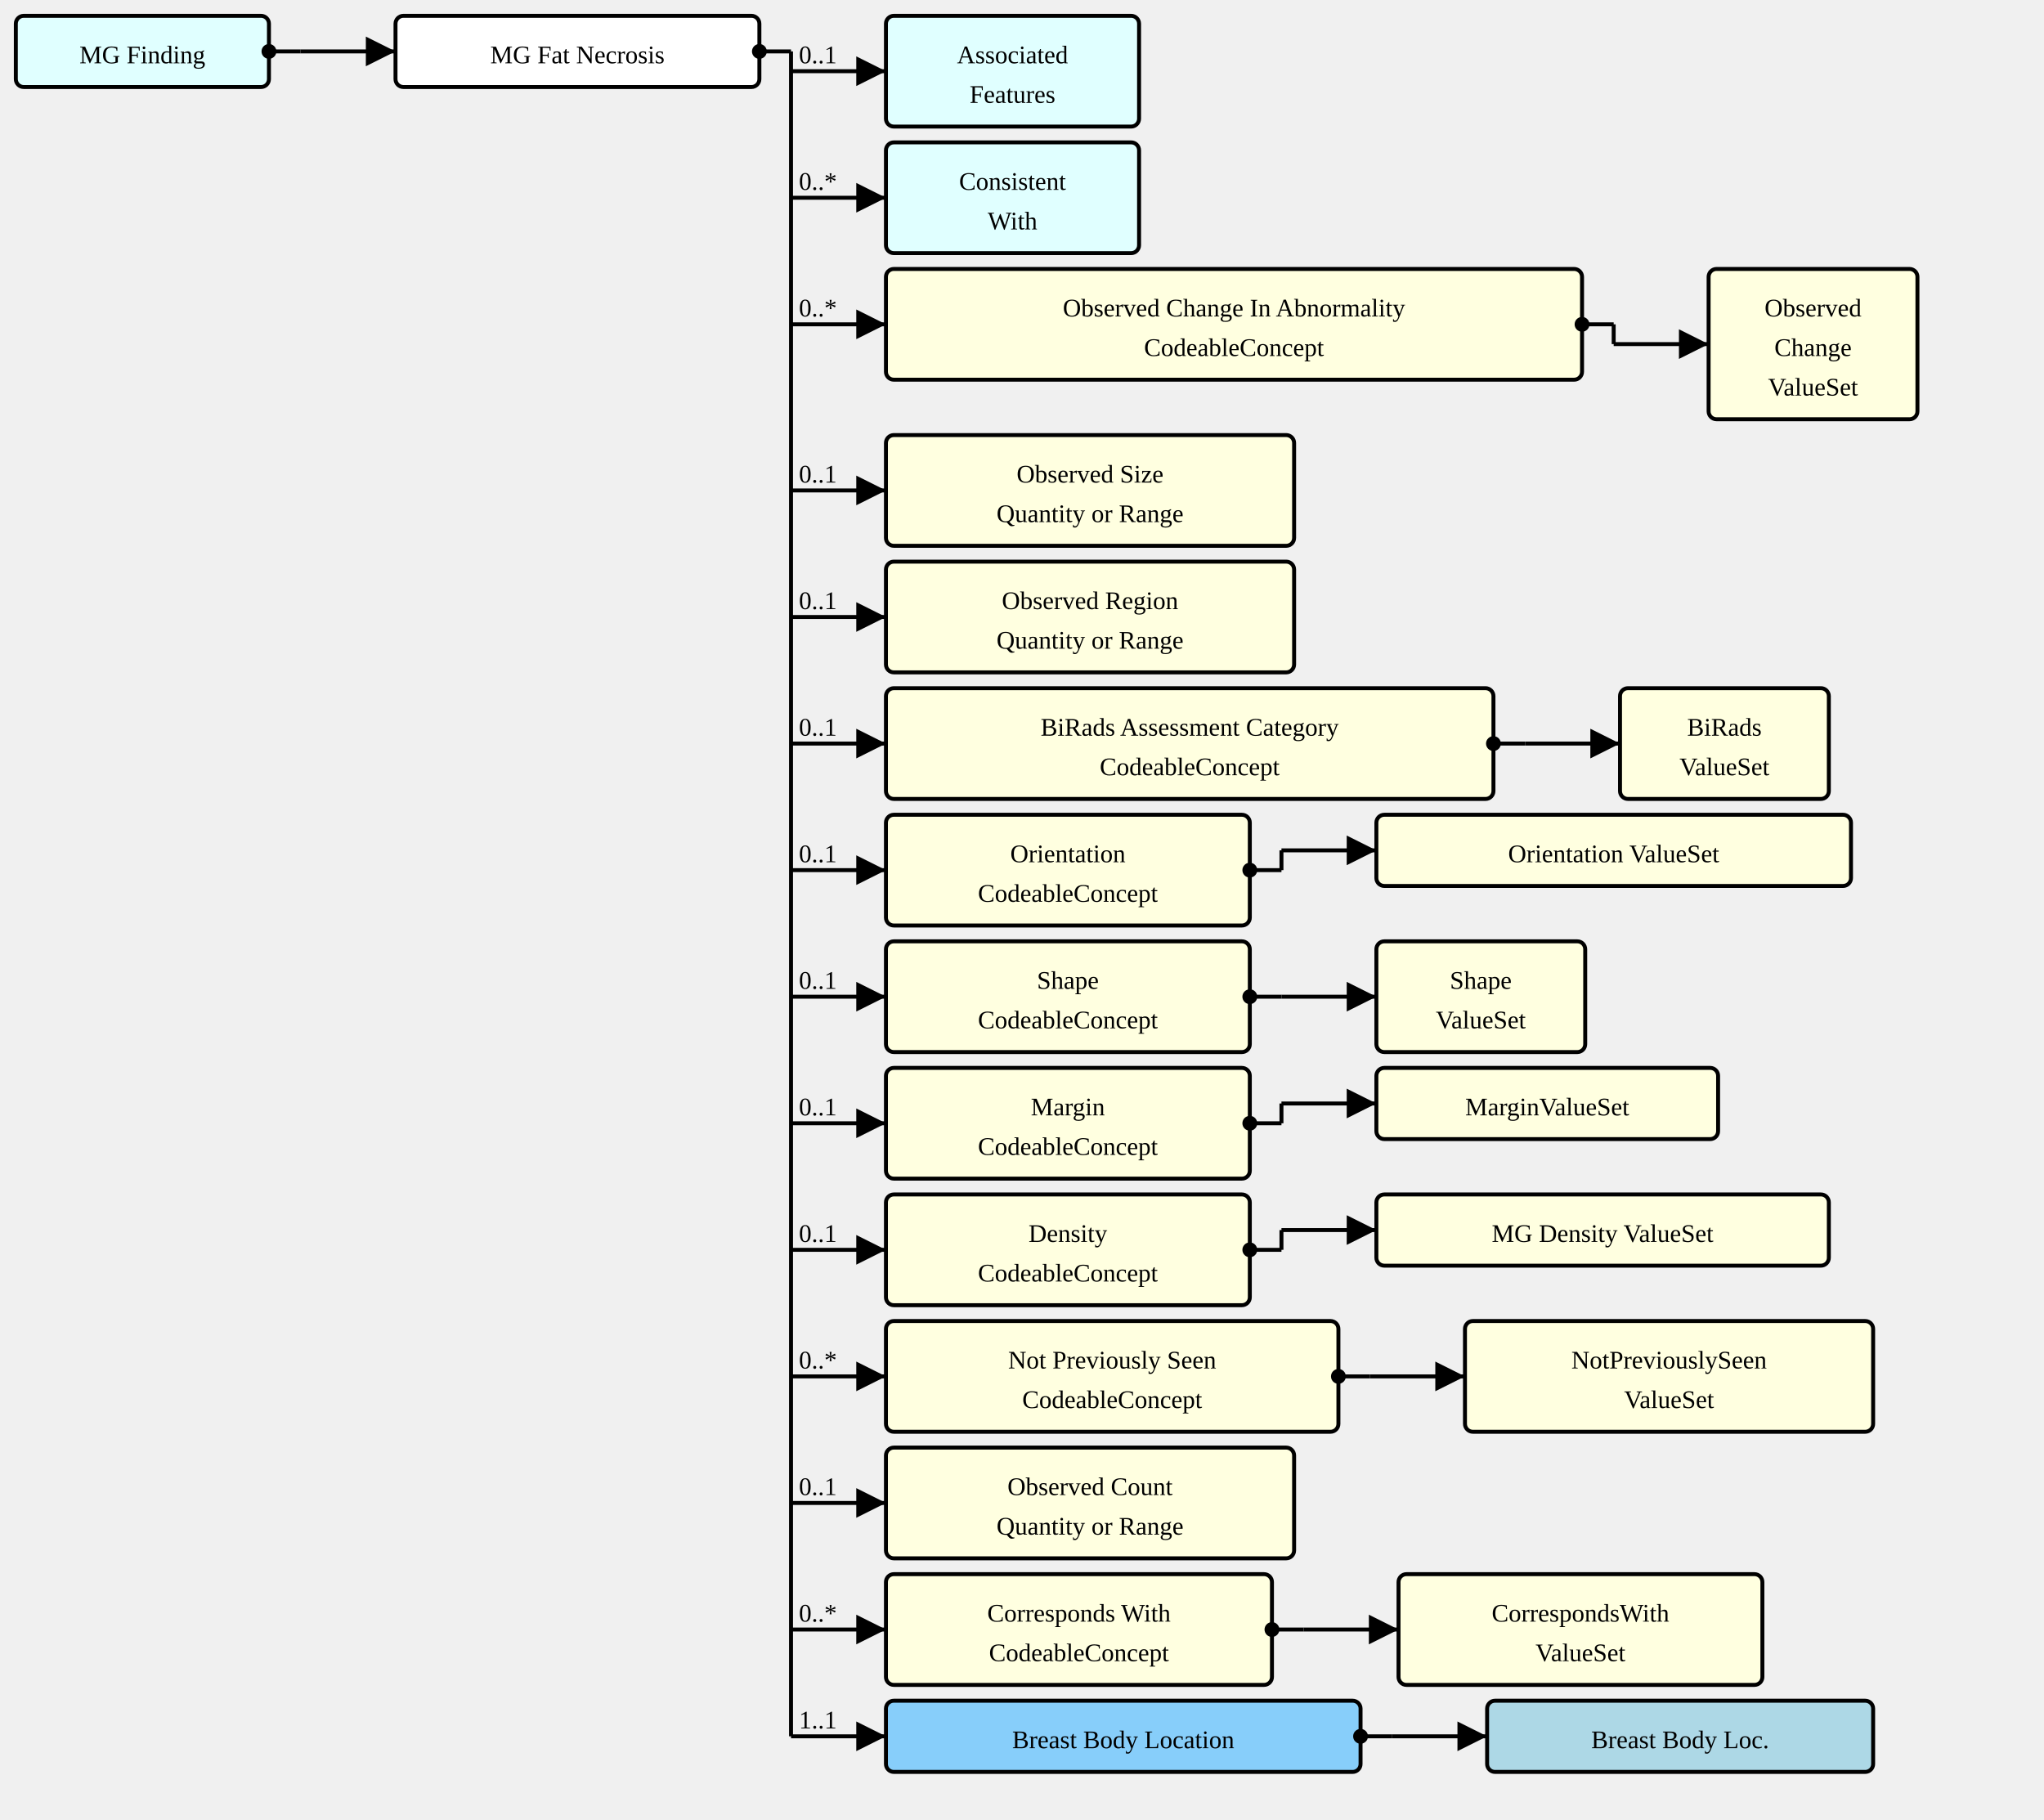
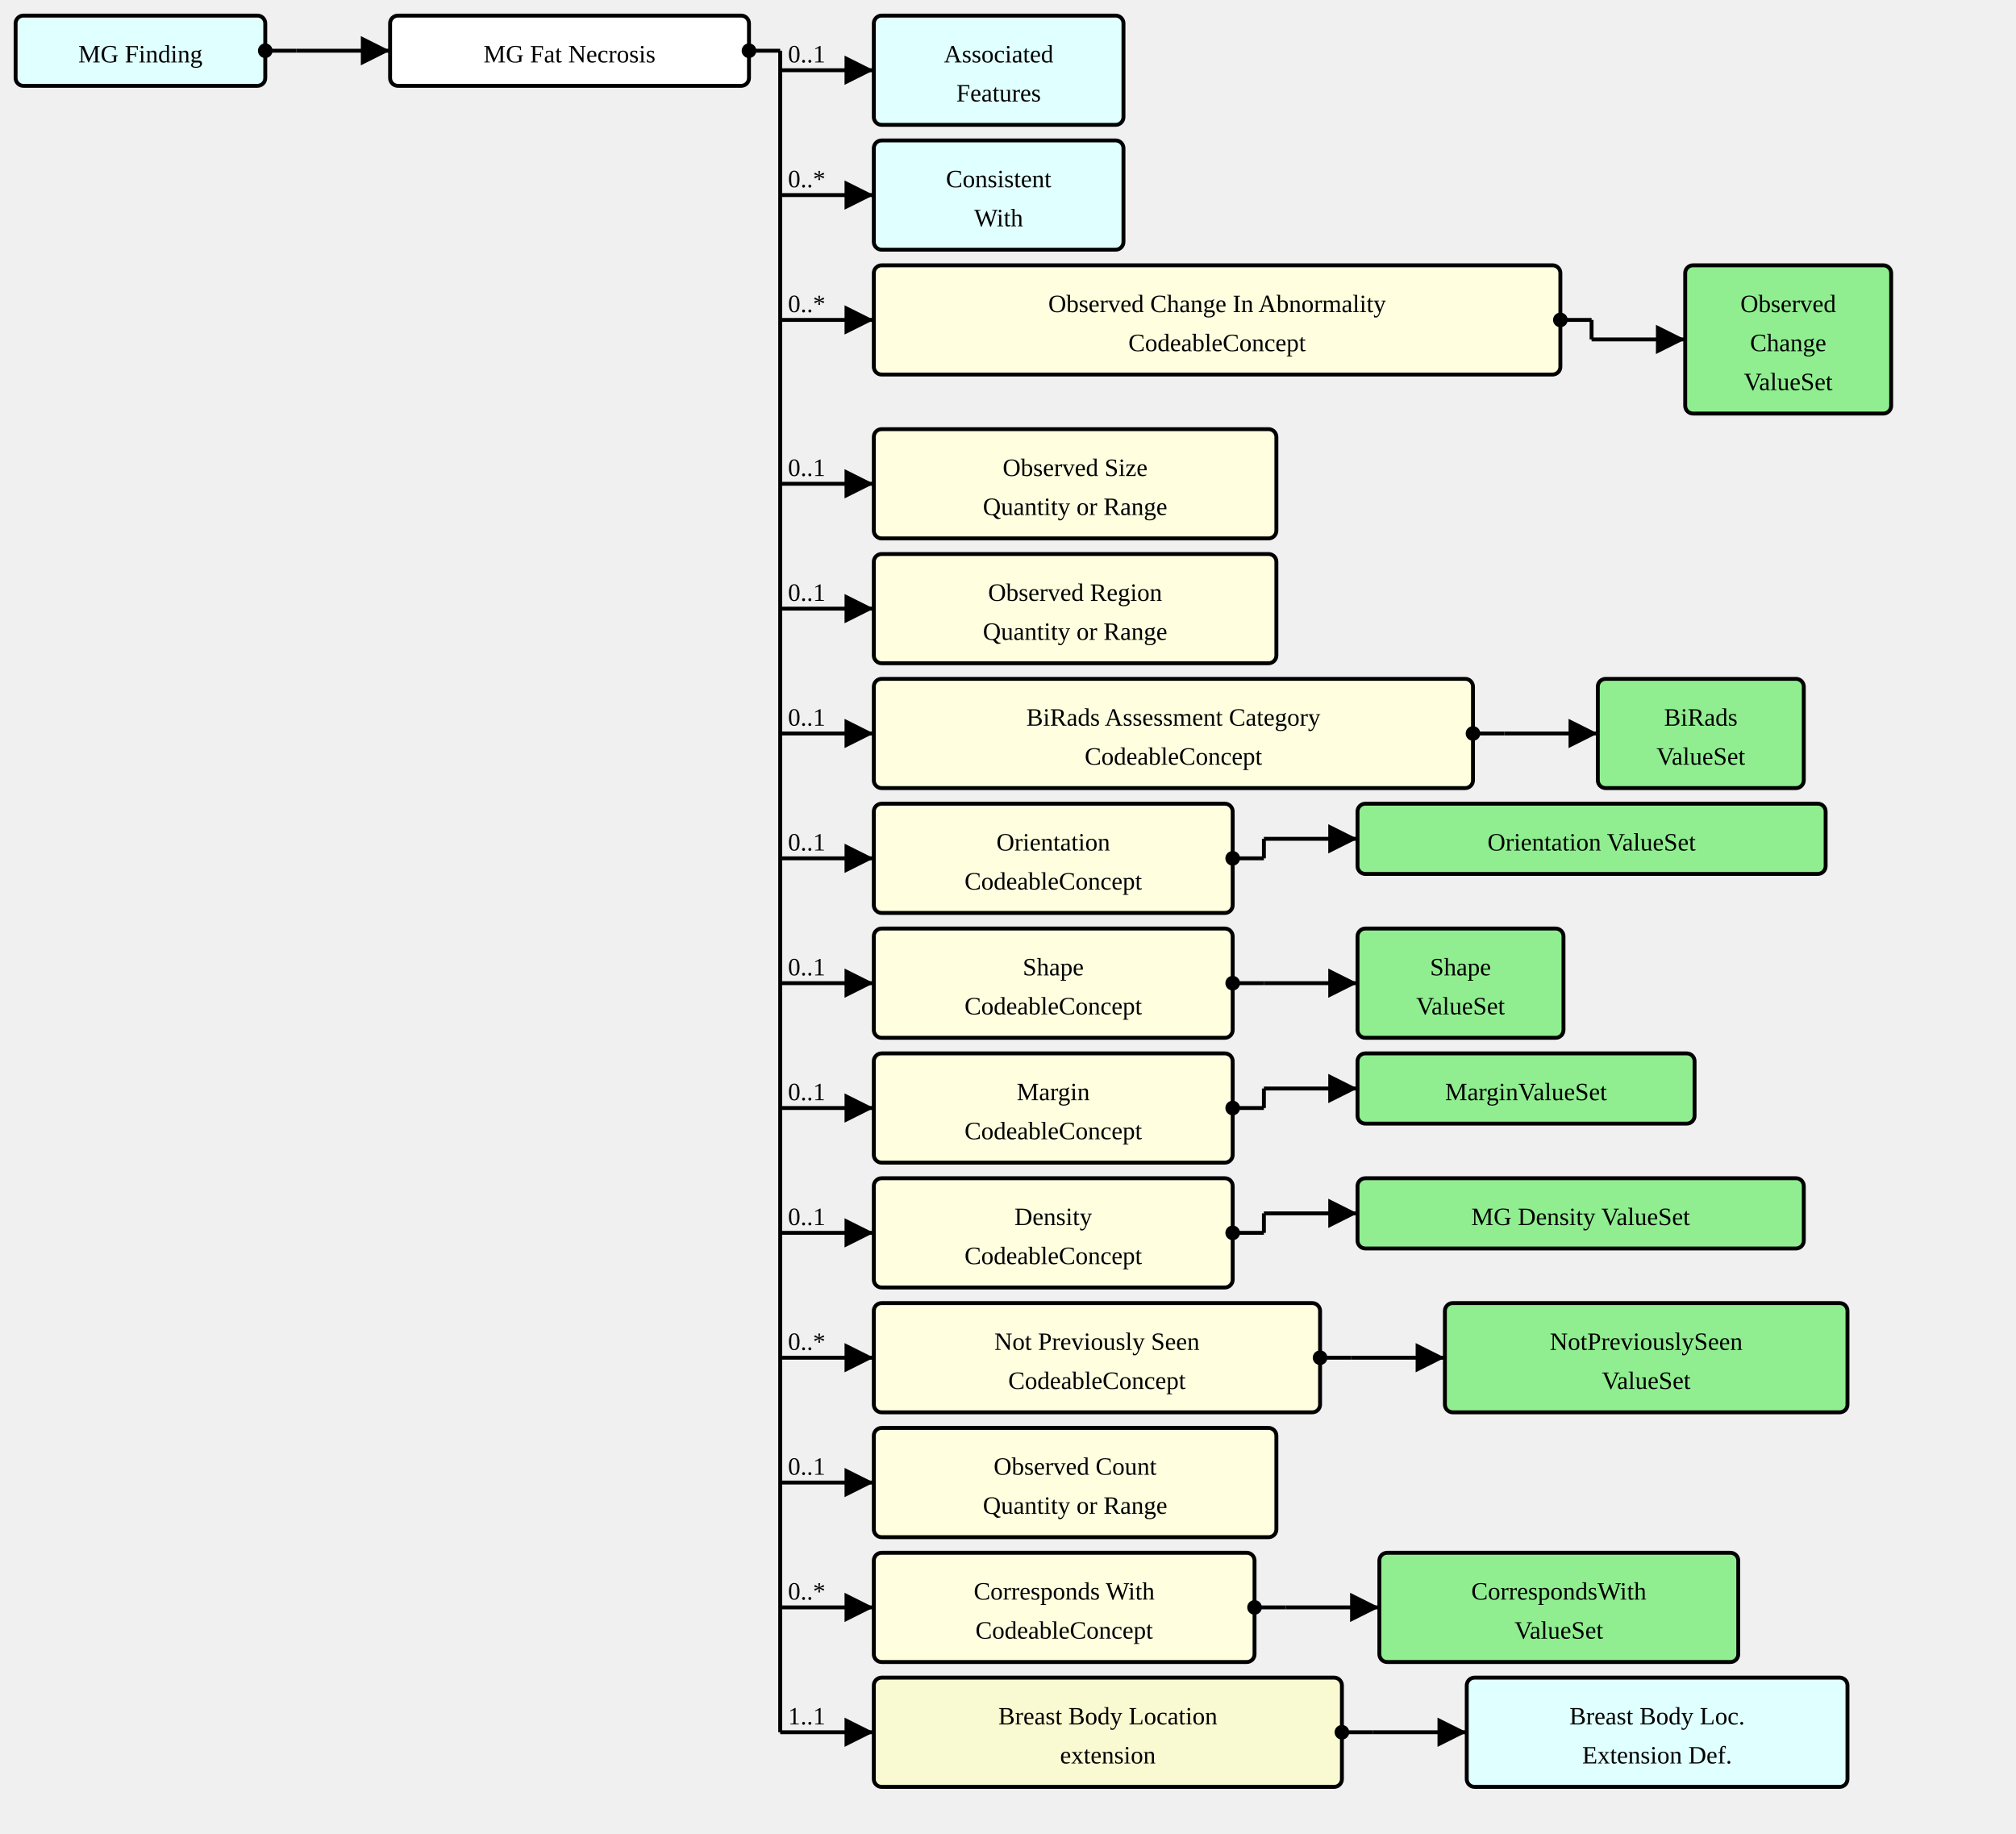
- <svg xmlns="http://www.w3.org/2000/svg" version="1.1" width="969" height="862.5">
+ <svg xmlns="http://www.w3.org/2000/svg" version="1.1" width="969" height="881.25">
  <defs>
    <marker id="arrowStart" markerWidth="3.75" markerHeight="3.75" markerUnits="px" refX="1.875" refY="1.875">
      <circle fill="Black" stroke-width="0" cx="1.875" cy="1.875" r="1.875" />
    </marker>
    <marker id="arrowEnd" markerWidth="7.5" markerHeight="7.5" markerUnits="px" refX="7.5" refY="3.75">
      <polygon fill="Black" stroke-width="0" points="0 0 7.5 3.75 0 7.5" />
    </marker>
  </defs>
  <g>
    <g transform="translate(7.5 7.5)">
      <rect fill="LightCyan" stroke="Black" stroke-width="1.875" x="0" y="0" width="120" height="33.75" rx="3.75" ry="3.75" />
      <a href="./StructureDefinition-MGFinding.html" target="_top">
        <text x="60" y="22.5" text-anchor="middle">MG Finding</text>
      </a>
    </g>
    <line stroke="Black" stroke-width="1.875" marker-end="url(#arrowEnd)" x1="142.5" y1="24.375" x2="187.5" y2="24.375" />
    <text x="146.25" y="20.625" text-anchor="left" />
    <line stroke="Black" stroke-width="1.875" marker-start="url(#arrowStart)" x1="127.5" y1="24.375" x2="142.5" y2="24.375" />
    <line stroke="Black" stroke-width="1.875" x1="142.5" y1="24.375" x2="142.5" y2="24.375" />
  </g>
  <g>
    <g transform="translate(187.5 7.5)">
      <rect fill="White" stroke="Black" stroke-width="1.875" x="0" y="0" width="172.5" height="33.75" rx="3.75" ry="3.75" />
      <text x="86.25" y="22.5" text-anchor="middle">MG Fat Necrosis</text>
    </g>
    <line stroke="Black" stroke-width="1.875" marker-end="url(#arrowEnd)" x1="375" y1="33.75" x2="420" y2="33.75" />
    <text x="378.75" y="30" text-anchor="left">0..1</text>
    <line stroke="Black" stroke-width="1.875" marker-end="url(#arrowEnd)" x1="375" y1="93.75" x2="420" y2="93.75" />
    <text x="378.75" y="90" text-anchor="left">0..*</text>
    <line stroke="Black" stroke-width="1.875" marker-end="url(#arrowEnd)" x1="375" y1="153.75" x2="420" y2="153.75" />
    <text x="378.75" y="150" text-anchor="left">0..*</text>
    <line stroke="Black" stroke-width="1.875" marker-end="url(#arrowEnd)" x1="375" y1="232.5" x2="420" y2="232.5" />
    <text x="378.75" y="228.75" text-anchor="left">0..1</text>
    <line stroke="Black" stroke-width="1.875" marker-end="url(#arrowEnd)" x1="375" y1="292.5" x2="420" y2="292.5" />
    <text x="378.75" y="288.75" text-anchor="left">0..1</text>
    <line stroke="Black" stroke-width="1.875" marker-end="url(#arrowEnd)" x1="375" y1="352.5" x2="420" y2="352.5" />
    <text x="378.75" y="348.75" text-anchor="left">0..1</text>
    <line stroke="Black" stroke-width="1.875" marker-end="url(#arrowEnd)" x1="375" y1="412.5" x2="420" y2="412.5" />
    <text x="378.75" y="408.75" text-anchor="left">0..1</text>
    <line stroke="Black" stroke-width="1.875" marker-end="url(#arrowEnd)" x1="375" y1="472.5" x2="420" y2="472.5" />
    <text x="378.75" y="468.75" text-anchor="left">0..1</text>
    <line stroke="Black" stroke-width="1.875" marker-end="url(#arrowEnd)" x1="375" y1="532.5" x2="420" y2="532.5" />
    <text x="378.75" y="528.75" text-anchor="left">0..1</text>
    <line stroke="Black" stroke-width="1.875" marker-end="url(#arrowEnd)" x1="375" y1="592.5" x2="420" y2="592.5" />
    <text x="378.75" y="588.75" text-anchor="left">0..1</text>
    <line stroke="Black" stroke-width="1.875" marker-end="url(#arrowEnd)" x1="375" y1="652.5" x2="420" y2="652.5" />
    <text x="378.75" y="648.75" text-anchor="left">0..*</text>
    <line stroke="Black" stroke-width="1.875" marker-end="url(#arrowEnd)" x1="375" y1="712.5" x2="420" y2="712.5" />
    <text x="378.75" y="708.75" text-anchor="left">0..1</text>
    <line stroke="Black" stroke-width="1.875" marker-end="url(#arrowEnd)" x1="375" y1="772.5" x2="420" y2="772.5" />
    <text x="378.75" y="768.75" text-anchor="left">0..*</text>
-     <line stroke="Black" stroke-width="1.875" marker-end="url(#arrowEnd)" x1="375" y1="823.125" x2="420" y2="823.125" />
-     <text x="378.75" y="819.375" text-anchor="left">1..1</text>
+     <line stroke="Black" stroke-width="1.875" marker-end="url(#arrowEnd)" x1="375" y1="832.5" x2="420" y2="832.5" />
+     <text x="378.75" y="828.75" text-anchor="left">1..1</text>
    <line stroke="Black" stroke-width="1.875" marker-start="url(#arrowStart)" x1="360" y1="24.375" x2="375" y2="24.375" />
-     <line stroke="Black" stroke-width="1.875" x1="375" y1="24.375" x2="375" y2="823.125" />
+     <line stroke="Black" stroke-width="1.875" x1="375" y1="24.375" x2="375" y2="832.5" />
  </g>
  <g>
    <g transform="translate(420 7.5)">
      <rect fill="LightCyan" stroke="Black" stroke-width="1.875" x="0" y="0" width="120" height="52.5" rx="3.75" ry="3.75" />
      <a href="./StructureDefinition-AssociatedFeatures.html" target="_top">
        <text x="60" y="22.5" text-anchor="middle">Associated</text>
      </a>
      <a href="./StructureDefinition-AssociatedFeatures.html" target="_top">
        <text x="60" y="41.25" text-anchor="middle">Features</text>
      </a>
    </g>
  </g>
  <g>
    <g transform="translate(420 67.5)">
      <rect fill="LightCyan" stroke="Black" stroke-width="1.875" x="0" y="0" width="120" height="52.5" rx="3.75" ry="3.75" />
      <a href="./StructureDefinition-ConsistentWith.html" target="_top">
        <text x="60" y="22.5" text-anchor="middle">Consistent</text>
      </a>
      <a href="./StructureDefinition-ConsistentWith.html" target="_top">
        <text x="60" y="41.25" text-anchor="middle">With</text>
      </a>
    </g>
  </g>
  <g>
    <g transform="translate(420 127.5)">
      <a href="StructureDefinition-MGAbnormalityFatNecrosis-definitions.html#Observation.component:observedChanges" target="_top">
        <rect fill="LightYellow" stroke="Black" stroke-width="1.875" x="0" y="0" width="330" height="52.5" rx="3.75" ry="3.75" />
      </a>
      <a href="StructureDefinition-MGAbnormalityFatNecrosis-definitions.html#Observation.component:observedChanges" target="_top">
        <text x="165" y="22.5" text-anchor="middle">Observed Change In Abnormality</text>
      </a>
      <a href="StructureDefinition-MGAbnormalityFatNecrosis-definitions.html#Observation.component:observedChanges" target="_top">
        <text x="165" y="41.25" text-anchor="middle">CodeableConcept</text>
      </a>
    </g>
    <line stroke="Black" stroke-width="1.875" marker-end="url(#arrowEnd)" x1="765" y1="163.125" x2="810" y2="163.125" />
    <line stroke="Black" stroke-width="1.875" marker-start="url(#arrowStart)" x1="750" y1="153.75" x2="765" y2="153.75" />
    <line stroke="Black" stroke-width="1.875" x1="765" y1="153.75" x2="765" y2="163.125" />
  </g>
  <g>
    <g transform="translate(810 127.5)">
-       <rect fill="LightYellow" stroke="Black" stroke-width="1.875" x="0" y="0" width="99" height="71.25" rx="3.75" ry="3.75" />
+       <rect fill="LightGreen" stroke="Black" stroke-width="1.875" x="0" y="0" width="99" height="71.25" rx="3.75" ry="3.75" />
      <a href="./ValueSet-ObservedChangesVS.html" target="_top">
        <text x="49.5" y="22.5" text-anchor="middle">Observed</text>
      </a>
      <a href="./ValueSet-ObservedChangesVS.html" target="_top">
        <text x="49.5" y="41.25" text-anchor="middle">Change</text>
      </a>
      <a href="./ValueSet-ObservedChangesVS.html" target="_top">
        <text x="49.5" y="60" text-anchor="middle">ValueSet</text>
      </a>
    </g>
  </g>
  <g>
    <g transform="translate(420 206.25)">
      <a href="StructureDefinition-MGAbnormalityFatNecrosis-definitions.html#Observation.component:observedSize" target="_top">
        <rect fill="LightYellow" stroke="Black" stroke-width="1.875" x="0" y="0" width="193.5" height="52.5" rx="3.75" ry="3.75" />
      </a>
      <a href="StructureDefinition-MGAbnormalityFatNecrosis-definitions.html#Observation.component:observedSize" target="_top">
        <text x="96.75" y="22.5" text-anchor="middle">Observed Size</text>
      </a>
      <a href="StructureDefinition-MGAbnormalityFatNecrosis-definitions.html#Observation.component:observedSize" target="_top">
        <text x="96.75" y="41.25" text-anchor="middle">Quantity or Range</text>
      </a>
    </g>
  </g>
  <g>
    <g transform="translate(420 266.25)">
      <a href="StructureDefinition-MGAbnormalityFatNecrosis-definitions.html#Observation.component:observedRegion" target="_top">
        <rect fill="LightYellow" stroke="Black" stroke-width="1.875" x="0" y="0" width="193.5" height="52.5" rx="3.75" ry="3.75" />
      </a>
      <a href="StructureDefinition-MGAbnormalityFatNecrosis-definitions.html#Observation.component:observedRegion" target="_top">
        <text x="96.75" y="22.5" text-anchor="middle">Observed Region</text>
      </a>
      <a href="StructureDefinition-MGAbnormalityFatNecrosis-definitions.html#Observation.component:observedRegion" target="_top">
        <text x="96.75" y="41.25" text-anchor="middle">Quantity or Range</text>
      </a>
    </g>
  </g>
  <g>
    <g transform="translate(420 326.25)">
      <a href="StructureDefinition-MGAbnormalityFatNecrosis-definitions.html#Observation.component:biRadsAssessmentCategory" target="_top">
        <rect fill="LightYellow" stroke="Black" stroke-width="1.875" x="0" y="0" width="288" height="52.5" rx="3.75" ry="3.75" />
      </a>
      <a href="StructureDefinition-MGAbnormalityFatNecrosis-definitions.html#Observation.component:biRadsAssessmentCategory" target="_top">
        <text x="144" y="22.5" text-anchor="middle">BiRads Assessment Category</text>
      </a>
      <a href="StructureDefinition-MGAbnormalityFatNecrosis-definitions.html#Observation.component:biRadsAssessmentCategory" target="_top">
        <text x="144" y="41.25" text-anchor="middle">CodeableConcept</text>
      </a>
    </g>
    <line stroke="Black" stroke-width="1.875" marker-end="url(#arrowEnd)" x1="723" y1="352.5" x2="768" y2="352.5" />
    <line stroke="Black" stroke-width="1.875" marker-start="url(#arrowStart)" x1="708" y1="352.5" x2="723" y2="352.5" />
    <line stroke="Black" stroke-width="1.875" x1="723" y1="352.5" x2="723" y2="352.5" />
  </g>
  <g>
    <g transform="translate(767.9999 326.25)">
-       <rect fill="LightYellow" stroke="Black" stroke-width="1.875" x="0" y="0" width="99" height="52.5" rx="3.75" ry="3.75" />
+       <rect fill="LightGreen" stroke="Black" stroke-width="1.875" x="0" y="0" width="99" height="52.5" rx="3.75" ry="3.75" />
      <a href="./ValueSet-BiRadsAssessmentCategoriesVS.html" target="_top">
        <text x="49.5" y="22.5" text-anchor="middle">BiRads</text>
      </a>
      <a href="./ValueSet-BiRadsAssessmentCategoriesVS.html" target="_top">
        <text x="49.5" y="41.25" text-anchor="middle">ValueSet</text>
      </a>
    </g>
  </g>
  <g>
    <g transform="translate(420 386.25)">
      <a href="StructureDefinition-MGAbnormalityFatNecrosis-definitions.html#Observation.component:orientation" target="_top">
        <rect fill="LightYellow" stroke="Black" stroke-width="1.875" x="0" y="0" width="172.5" height="52.5" rx="3.75" ry="3.75" />
      </a>
      <a href="StructureDefinition-MGAbnormalityFatNecrosis-definitions.html#Observation.component:orientation" target="_top">
        <text x="86.25" y="22.5" text-anchor="middle">Orientation</text>
      </a>
      <a href="StructureDefinition-MGAbnormalityFatNecrosis-definitions.html#Observation.component:orientation" target="_top">
        <text x="86.25" y="41.25" text-anchor="middle">CodeableConcept</text>
      </a>
    </g>
    <line stroke="Black" stroke-width="1.875" marker-end="url(#arrowEnd)" x1="607.5" y1="403.125" x2="652.5" y2="403.125" />
    <line stroke="Black" stroke-width="1.875" marker-start="url(#arrowStart)" x1="592.5" y1="412.5" x2="607.5" y2="412.5" />
    <line stroke="Black" stroke-width="1.875" x1="607.5" y1="403.125" x2="607.5" y2="412.5" />
  </g>
  <g>
    <g transform="translate(652.5 386.25)">
-       <rect fill="LightYellow" stroke="Black" stroke-width="1.875" x="0" y="0" width="225" height="33.75" rx="3.75" ry="3.75" />
+       <rect fill="LightGreen" stroke="Black" stroke-width="1.875" x="0" y="0" width="225" height="33.75" rx="3.75" ry="3.75" />
      <a href="./ValueSet-OrientationVS.html" target="_top">
        <text x="112.5" y="22.5" text-anchor="middle">Orientation ValueSet</text>
      </a>
    </g>
  </g>
  <g>
    <g transform="translate(420 446.25)">
      <a href="StructureDefinition-MGAbnormalityFatNecrosis-definitions.html#Observation.component:shape" target="_top">
        <rect fill="LightYellow" stroke="Black" stroke-width="1.875" x="0" y="0" width="172.5" height="52.5" rx="3.75" ry="3.75" />
      </a>
      <a href="StructureDefinition-MGAbnormalityFatNecrosis-definitions.html#Observation.component:shape" target="_top">
        <text x="86.25" y="22.5" text-anchor="middle">Shape</text>
      </a>
      <a href="StructureDefinition-MGAbnormalityFatNecrosis-definitions.html#Observation.component:shape" target="_top">
        <text x="86.25" y="41.25" text-anchor="middle">CodeableConcept</text>
      </a>
    </g>
    <line stroke="Black" stroke-width="1.875" marker-end="url(#arrowEnd)" x1="607.5" y1="472.5" x2="652.5" y2="472.5" />
    <line stroke="Black" stroke-width="1.875" marker-start="url(#arrowStart)" x1="592.5" y1="472.5" x2="607.5" y2="472.5" />
    <line stroke="Black" stroke-width="1.875" x1="607.5" y1="472.5" x2="607.5" y2="472.5" />
  </g>
  <g>
    <g transform="translate(652.5 446.25)">
-       <rect fill="LightYellow" stroke="Black" stroke-width="1.875" x="0" y="0" width="99" height="52.5" rx="3.75" ry="3.75" />
+       <rect fill="LightGreen" stroke="Black" stroke-width="1.875" x="0" y="0" width="99" height="52.5" rx="3.75" ry="3.75" />
      <a href="./ValueSet-ShapeVS.html" target="_top">
        <text x="49.5" y="22.5" text-anchor="middle">Shape</text>
      </a>
      <a href="./ValueSet-ShapeVS.html" target="_top">
        <text x="49.5" y="41.25" text-anchor="middle">ValueSet</text>
      </a>
    </g>
  </g>
  <g>
    <g transform="translate(420 506.25)">
      <a href="StructureDefinition-MGAbnormalityFatNecrosis-definitions.html#Observation.component:margin" target="_top">
        <rect fill="LightYellow" stroke="Black" stroke-width="1.875" x="0" y="0" width="172.5" height="52.5" rx="3.75" ry="3.75" />
      </a>
      <a href="StructureDefinition-MGAbnormalityFatNecrosis-definitions.html#Observation.component:margin" target="_top">
        <text x="86.25" y="22.5" text-anchor="middle">Margin</text>
      </a>
      <a href="StructureDefinition-MGAbnormalityFatNecrosis-definitions.html#Observation.component:margin" target="_top">
        <text x="86.25" y="41.25" text-anchor="middle">CodeableConcept</text>
      </a>
    </g>
    <line stroke="Black" stroke-width="1.875" marker-end="url(#arrowEnd)" x1="607.5" y1="523.125" x2="652.5" y2="523.125" />
    <line stroke="Black" stroke-width="1.875" marker-start="url(#arrowStart)" x1="592.5" y1="532.5" x2="607.5" y2="532.5" />
    <line stroke="Black" stroke-width="1.875" x1="607.5" y1="523.125" x2="607.5" y2="532.5" />
  </g>
  <g>
    <g transform="translate(652.5 506.25)">
-       <rect fill="LightYellow" stroke="Black" stroke-width="1.875" x="0" y="0" width="162" height="33.75" rx="3.75" ry="3.75" />
+       <rect fill="LightGreen" stroke="Black" stroke-width="1.875" x="0" y="0" width="162" height="33.75" rx="3.75" ry="3.75" />
      <a href="./ValueSet-MarginVS.html" target="_top">
        <text x="81" y="22.5" text-anchor="middle">MarginValueSet</text>
      </a>
    </g>
  </g>
  <g>
    <g transform="translate(420 566.25)">
      <a href="StructureDefinition-MGAbnormalityFatNecrosis-definitions.html#Observation.component:mgDensity" target="_top">
        <rect fill="LightYellow" stroke="Black" stroke-width="1.875" x="0" y="0" width="172.5" height="52.5" rx="3.75" ry="3.75" />
      </a>
      <a href="StructureDefinition-MGAbnormalityFatNecrosis-definitions.html#Observation.component:mgDensity" target="_top">
        <text x="86.25" y="22.5" text-anchor="middle">Density</text>
      </a>
      <a href="StructureDefinition-MGAbnormalityFatNecrosis-definitions.html#Observation.component:mgDensity" target="_top">
        <text x="86.25" y="41.25" text-anchor="middle">CodeableConcept</text>
      </a>
    </g>
    <line stroke="Black" stroke-width="1.875" marker-end="url(#arrowEnd)" x1="607.5" y1="583.125" x2="652.5" y2="583.125" />
    <line stroke="Black" stroke-width="1.875" marker-start="url(#arrowStart)" x1="592.5" y1="592.5" x2="607.5" y2="592.5" />
    <line stroke="Black" stroke-width="1.875" x1="607.5" y1="583.125" x2="607.5" y2="592.5" />
  </g>
  <g>
    <g transform="translate(652.5 566.25)">
-       <rect fill="LightYellow" stroke="Black" stroke-width="1.875" x="0" y="0" width="214.5" height="33.75" rx="3.75" ry="3.75" />
+       <rect fill="LightGreen" stroke="Black" stroke-width="1.875" x="0" y="0" width="214.5" height="33.75" rx="3.75" ry="3.75" />
      <a href="./ValueSet-MGDensityVS.html" target="_top">
        <text x="107.25" y="22.5" text-anchor="middle">MG Density ValueSet</text>
      </a>
    </g>
  </g>
  <g>
    <g transform="translate(420 626.25)">
      <a href="StructureDefinition-MGAbnormalityFatNecrosis-definitions.html#Observation.component:notPreviouslySeen" target="_top">
        <rect fill="LightYellow" stroke="Black" stroke-width="1.875" x="0" y="0" width="214.5" height="52.5" rx="3.75" ry="3.75" />
      </a>
      <a href="StructureDefinition-MGAbnormalityFatNecrosis-definitions.html#Observation.component:notPreviouslySeen" target="_top">
        <text x="107.25" y="22.5" text-anchor="middle">Not Previously Seen</text>
      </a>
      <a href="StructureDefinition-MGAbnormalityFatNecrosis-definitions.html#Observation.component:notPreviouslySeen" target="_top">
        <text x="107.25" y="41.25" text-anchor="middle">CodeableConcept</text>
      </a>
    </g>
    <line stroke="Black" stroke-width="1.875" marker-end="url(#arrowEnd)" x1="649.5" y1="652.5" x2="694.5" y2="652.5" />
    <line stroke="Black" stroke-width="1.875" marker-start="url(#arrowStart)" x1="634.5" y1="652.5" x2="649.5" y2="652.5" />
    <line stroke="Black" stroke-width="1.875" x1="649.5" y1="652.5" x2="649.5" y2="652.5" />
  </g>
  <g>
    <g transform="translate(694.5 626.25)">
-       <rect fill="LightYellow" stroke="Black" stroke-width="1.875" x="0" y="0" width="193.5" height="52.5" rx="3.75" ry="3.75" />
+       <rect fill="LightGreen" stroke="Black" stroke-width="1.875" x="0" y="0" width="193.5" height="52.5" rx="3.75" ry="3.75" />
      <a href="./ValueSet-NotPreviouslySeenVS.html" target="_top">
        <text x="96.75" y="22.5" text-anchor="middle">NotPreviouslySeen</text>
      </a>
      <a href="./ValueSet-NotPreviouslySeenVS.html" target="_top">
        <text x="96.75" y="41.25" text-anchor="middle">ValueSet</text>
      </a>
    </g>
  </g>
  <g>
    <g transform="translate(420 686.25)">
      <a href="StructureDefinition-MGAbnormalityFatNecrosis-definitions.html#Observation.component:observedCount" target="_top">
        <rect fill="LightYellow" stroke="Black" stroke-width="1.875" x="0" y="0" width="193.5" height="52.5" rx="3.75" ry="3.75" />
      </a>
      <a href="StructureDefinition-MGAbnormalityFatNecrosis-definitions.html#Observation.component:observedCount" target="_top">
        <text x="96.75" y="22.5" text-anchor="middle">Observed Count</text>
      </a>
      <a href="StructureDefinition-MGAbnormalityFatNecrosis-definitions.html#Observation.component:observedCount" target="_top">
        <text x="96.75" y="41.25" text-anchor="middle">Quantity or Range</text>
      </a>
    </g>
  </g>
  <g>
    <g transform="translate(420 746.25)">
      <a href="StructureDefinition-MGAbnormalityFatNecrosis-definitions.html#Observation.component:correspondsWith" target="_top">
        <rect fill="LightYellow" stroke="Black" stroke-width="1.875" x="0" y="0" width="183" height="52.5" rx="3.75" ry="3.75" />
      </a>
      <a href="StructureDefinition-MGAbnormalityFatNecrosis-definitions.html#Observation.component:correspondsWith" target="_top">
        <text x="91.5" y="22.5" text-anchor="middle">Corresponds With</text>
      </a>
      <a href="StructureDefinition-MGAbnormalityFatNecrosis-definitions.html#Observation.component:correspondsWith" target="_top">
        <text x="91.5" y="41.25" text-anchor="middle">CodeableConcept</text>
      </a>
    </g>
    <line stroke="Black" stroke-width="1.875" marker-end="url(#arrowEnd)" x1="618" y1="772.5" x2="663" y2="772.5" />
    <line stroke="Black" stroke-width="1.875" marker-start="url(#arrowStart)" x1="603" y1="772.5" x2="618" y2="772.5" />
    <line stroke="Black" stroke-width="1.875" x1="618" y1="772.5" x2="618" y2="772.5" />
  </g>
  <g>
    <g transform="translate(663 746.25)">
-       <rect fill="LightYellow" stroke="Black" stroke-width="1.875" x="0" y="0" width="172.5" height="52.5" rx="3.75" ry="3.75" />
+       <rect fill="LightGreen" stroke="Black" stroke-width="1.875" x="0" y="0" width="172.5" height="52.5" rx="3.75" ry="3.75" />
      <a href="./ValueSet-CorrespondsWithVS.html" target="_top">
        <text x="86.25" y="22.5" text-anchor="middle">CorrespondsWith</text>
      </a>
      <a href="./ValueSet-CorrespondsWithVS.html" target="_top">
        <text x="86.25" y="41.25" text-anchor="middle">ValueSet</text>
      </a>
    </g>
  </g>
  <g>
    <g transform="translate(420 806.25)">
      <a href="StructureDefinition-MGAbnormalityFatNecrosis-definitions.html#Observation.bodySite.extension:breastBodyLocation" target="_top">
-         <rect fill="LightSkyBlue" stroke="Black" stroke-width="1.875" x="0" y="0" width="225" height="33.75" rx="3.75" ry="3.75" />
+         <rect fill="LightGoldenrodYellow" stroke="Black" stroke-width="1.875" x="0" y="0" width="225" height="52.5" rx="3.75" ry="3.75" />
      </a>
      <a href="StructureDefinition-MGAbnormalityFatNecrosis-definitions.html#Observation.bodySite.extension:breastBodyLocation" target="_top">
        <text x="112.5" y="22.5" text-anchor="middle">Breast Body Location</text>
      </a>
-     </g>
-     <line stroke="Black" stroke-width="1.875" marker-end="url(#arrowEnd)" x1="660" y1="823.125" x2="705" y2="823.125" />
-     <line stroke="Black" stroke-width="1.875" marker-start="url(#arrowStart)" x1="645" y1="823.125" x2="660" y2="823.125" />
-     <line stroke="Black" stroke-width="1.875" x1="660" y1="823.125" x2="660" y2="823.125" />
+       <a href="StructureDefinition-MGAbnormalityFatNecrosis-definitions.html#Observation.bodySite.extension:breastBodyLocation" target="_top">
+         <text x="112.5" y="41.25" text-anchor="middle">extension</text>
+       </a>
+     </g>
+     <line stroke="Black" stroke-width="1.875" marker-end="url(#arrowEnd)" x1="660" y1="832.5" x2="705" y2="832.5" />
+     <line stroke="Black" stroke-width="1.875" marker-start="url(#arrowStart)" x1="645" y1="832.5" x2="660" y2="832.5" />
+     <line stroke="Black" stroke-width="1.875" x1="660" y1="832.5" x2="660" y2="832.5" />
  </g>
  <g>
    <g transform="translate(705 806.25)">
-       <rect fill="LightBlue" stroke="Black" stroke-width="1.875" x="0" y="0" width="183" height="33.75" rx="3.75" ry="3.75" />
+       <rect fill="LightCyan" stroke="Black" stroke-width="1.875" x="0" y="0" width="183" height="52.5" rx="3.75" ry="3.75" />
      <a href="./StructureDefinition-BreastBodyLocationExtension.html" target="_top">
        <text x="91.5" y="22.5" text-anchor="middle">Breast Body Loc.</text>
      </a>
+       <a href="./StructureDefinition-BreastBodyLocationExtension.html" target="_top">
+         <text x="91.5" y="41.25" text-anchor="middle">Extension Def.</text>
+       </a>
    </g>
  </g>
</svg>
